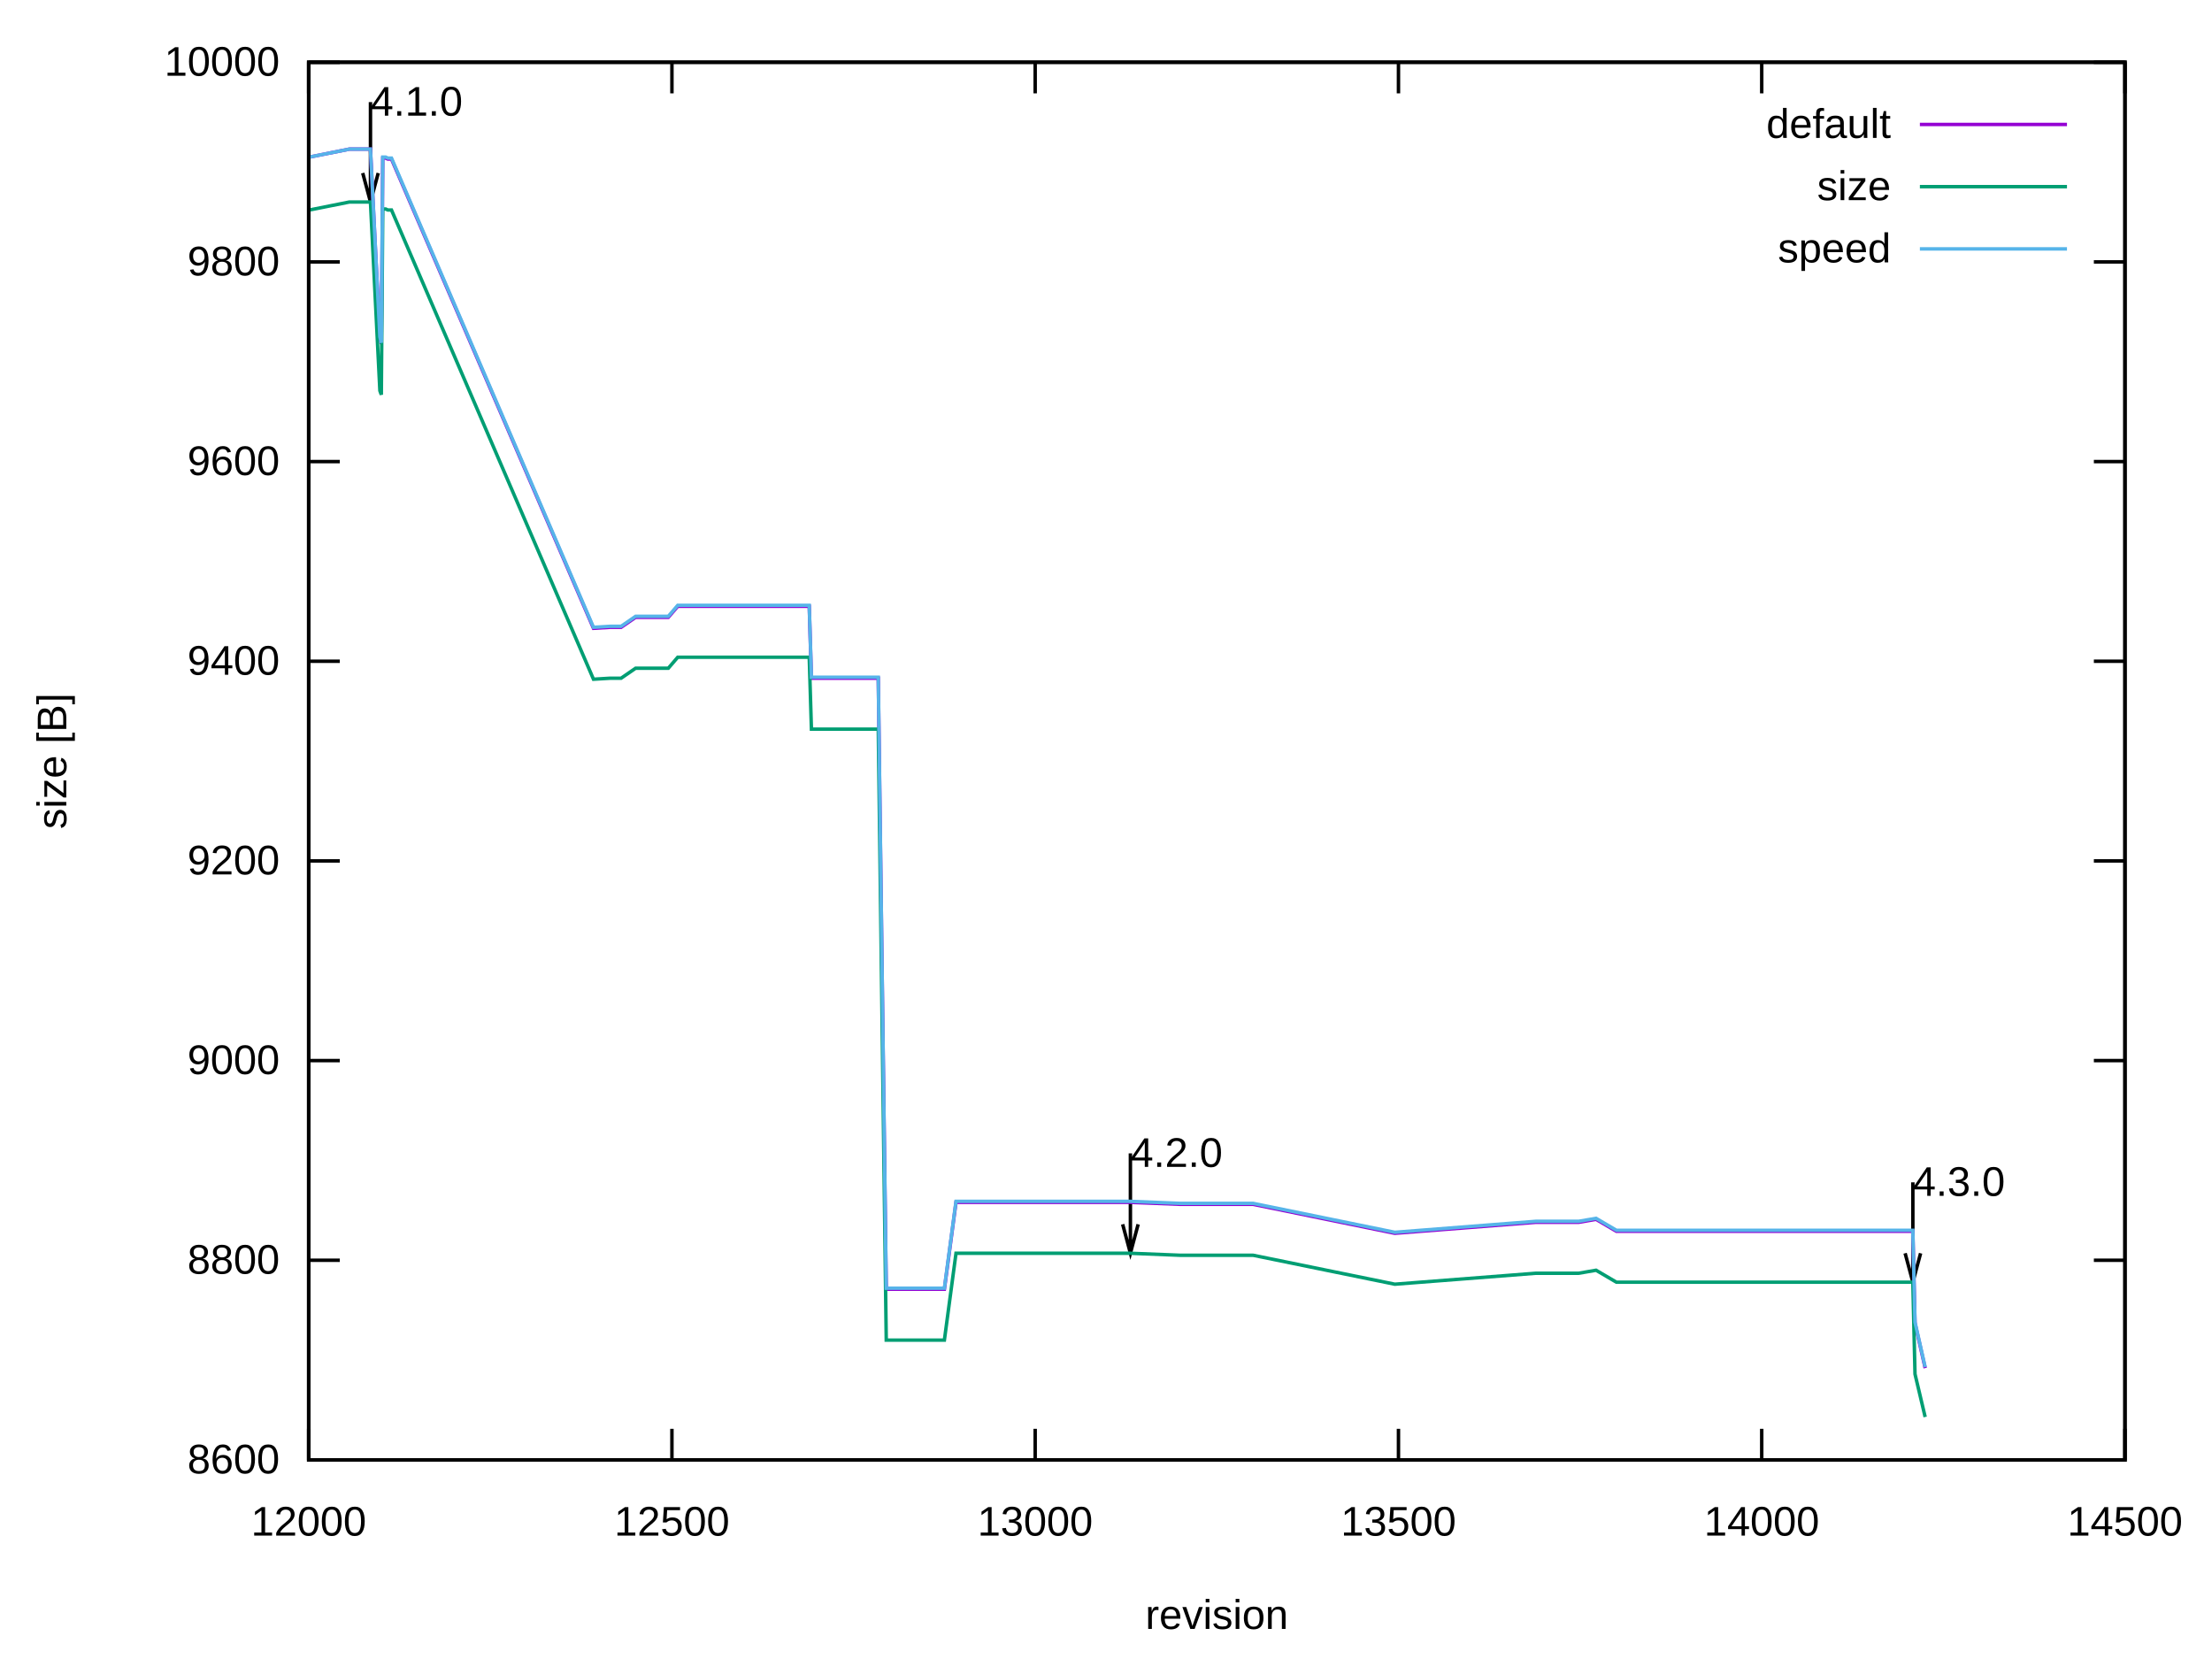
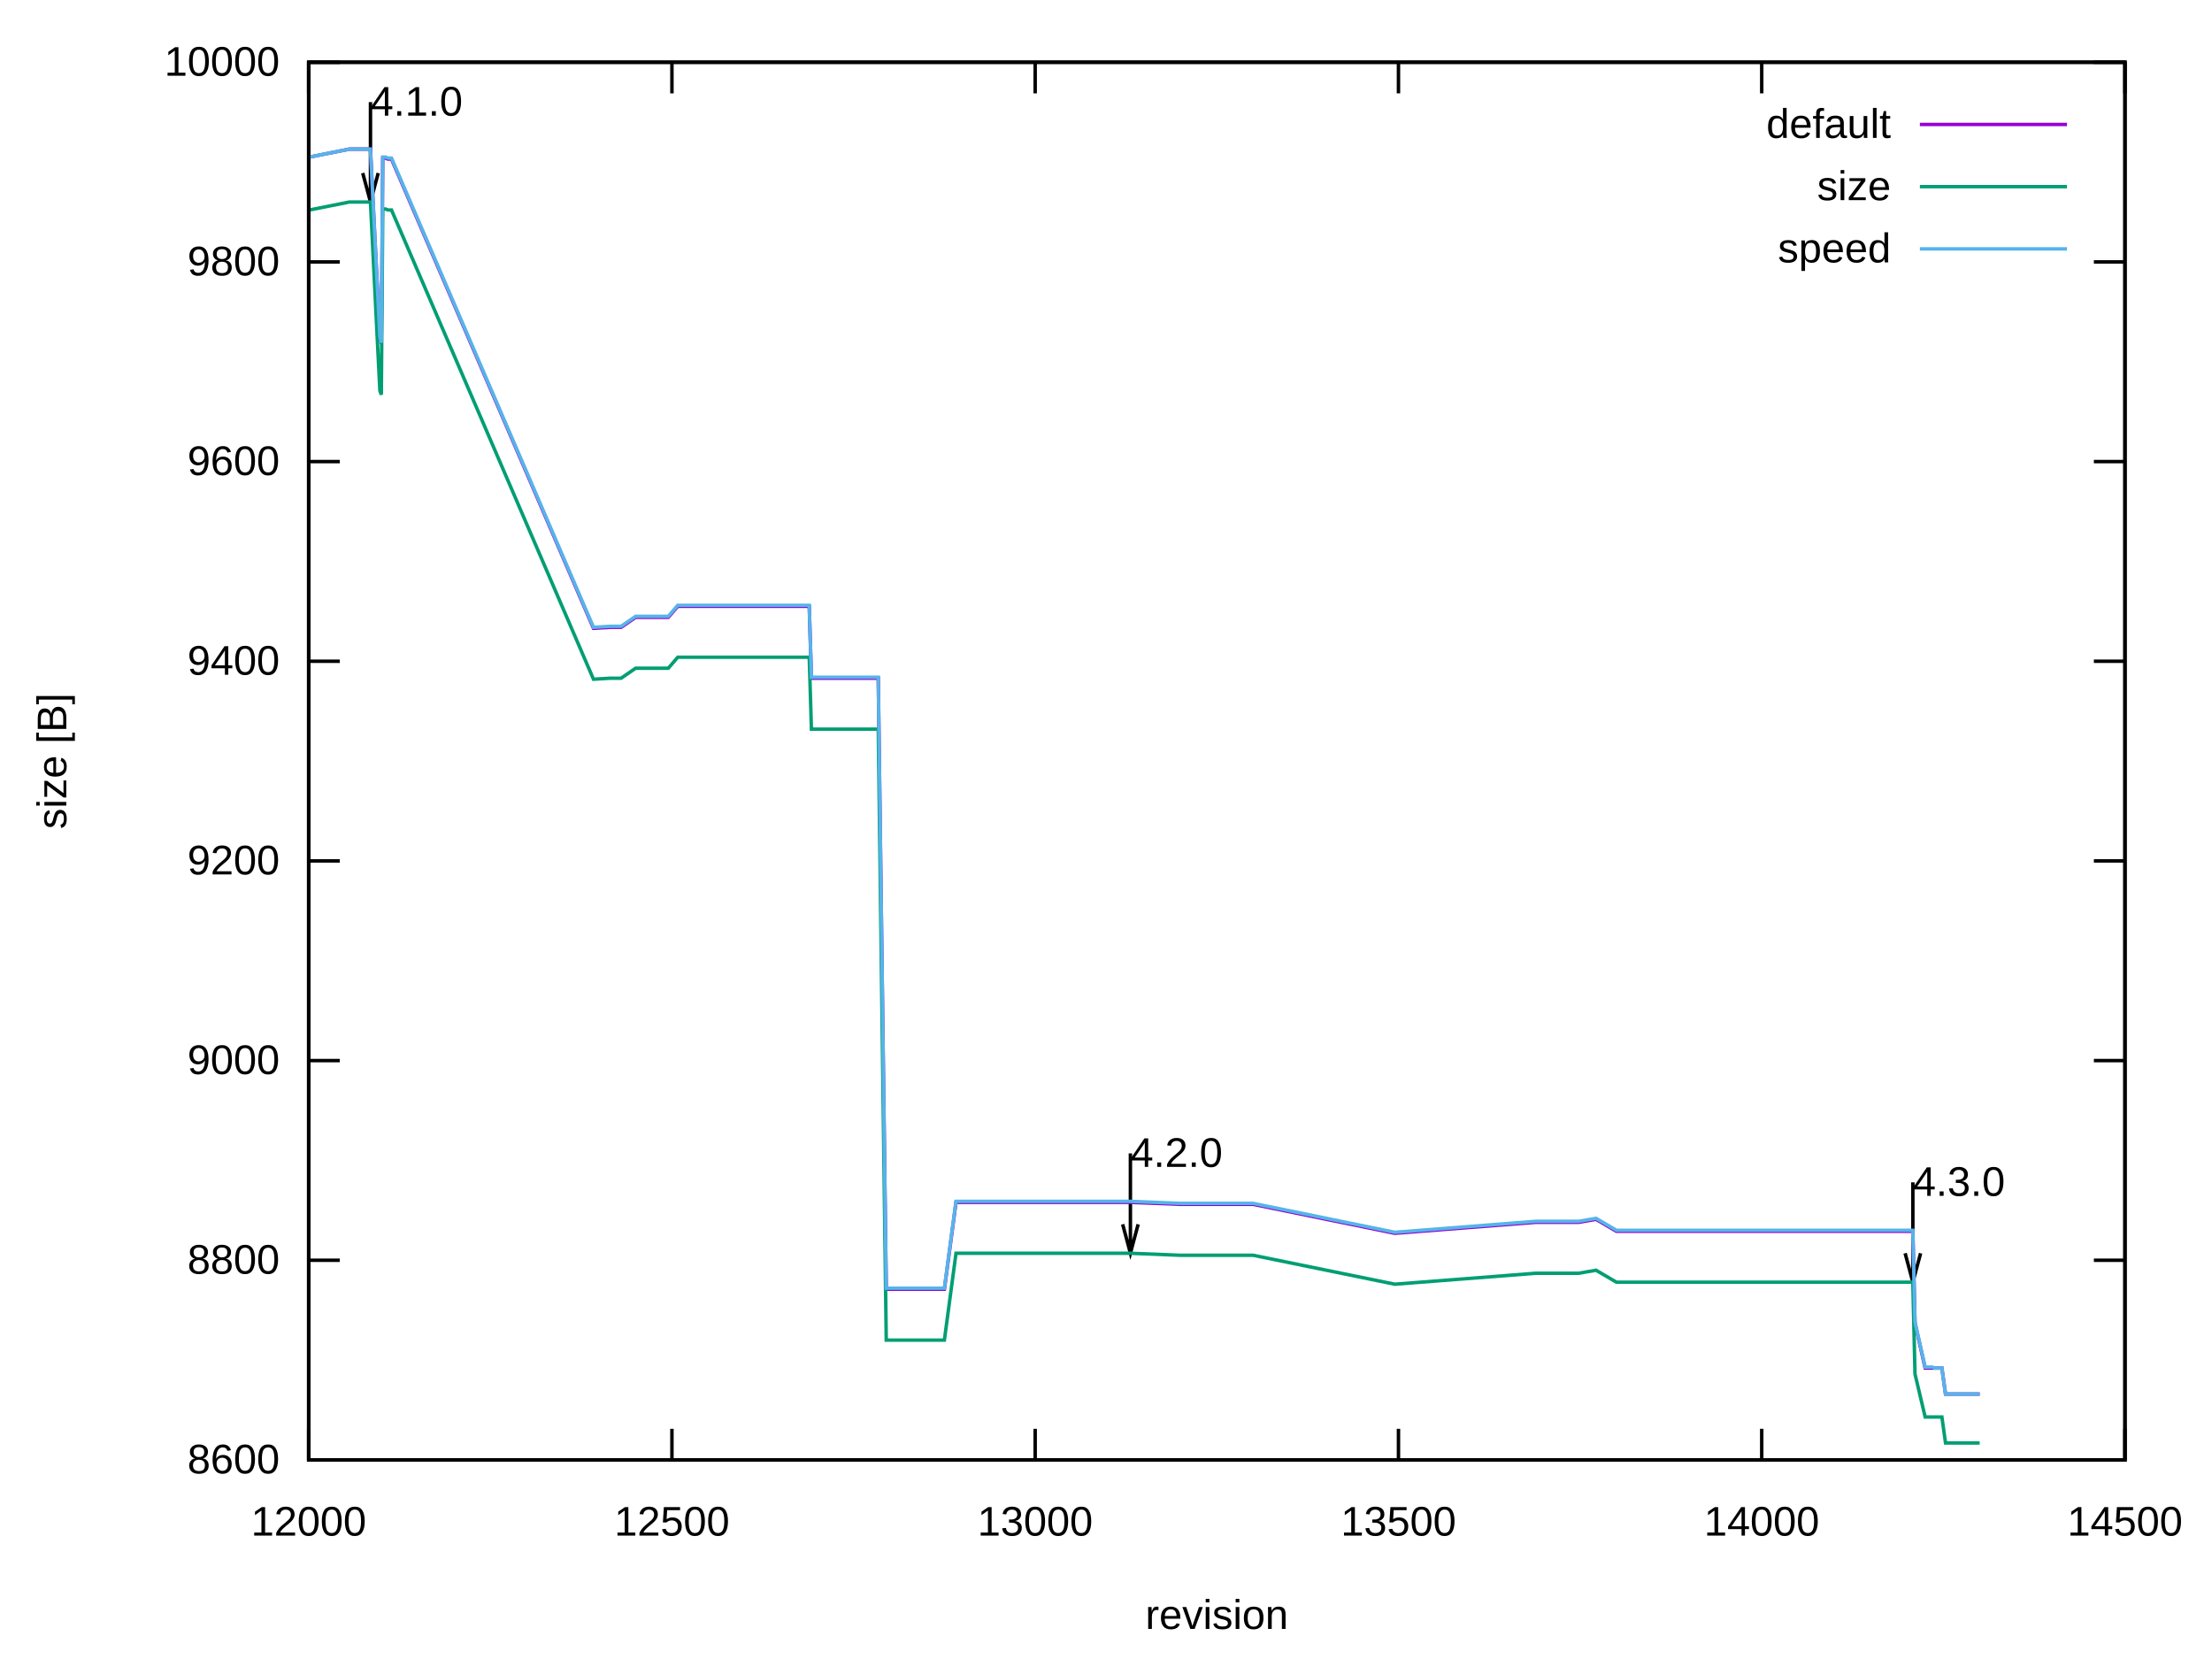
<svg xmlns="http://www.w3.org/2000/svg" xmlns:xlink="http://www.w3.org/1999/xlink" width="640" height="480" viewBox="0 0 640 480">
  <g id="gnuplot_canvas">
    <rect x="0" y="0" width="640" height="480" fill="none" />
    <defs>
      <circle id="gpDot" r="0.5" stroke-width="0.5" stroke="currentColor" />
      <path id="gpPt0" stroke-width="0.222" stroke="currentColor" d="M-1,0 h2 M0,-1 v2" />
      <path id="gpPt1" stroke-width="0.222" stroke="currentColor" d="M-1,-1 L1,1 M1,-1 L-1,1" />
      <path id="gpPt2" stroke-width="0.222" stroke="currentColor" d="M-1,0 L1,0 M0,-1 L0,1 M-1,-1 L1,1 M-1,1 L1,-1" />
      <rect id="gpPt3" stroke-width="0.222" stroke="currentColor" x="-1" y="-1" width="2" height="2" />
      <rect id="gpPt4" stroke-width="0.222" stroke="currentColor" fill="currentColor" x="-1" y="-1" width="2" height="2" />
      <circle id="gpPt5" stroke-width="0.222" stroke="currentColor" cx="0" cy="0" r="1" />
      <use xlink:href="#gpPt5" id="gpPt6" fill="currentColor" stroke="none" />
      <path id="gpPt7" stroke-width="0.222" stroke="currentColor" d="M0,-1.33 L-1.33,0.67 L1.33,0.67 z" />
      <use xlink:href="#gpPt7" id="gpPt8" fill="currentColor" stroke="none" />
      <use xlink:href="#gpPt7" id="gpPt9" stroke="currentColor" transform="rotate(180)" />
      <use xlink:href="#gpPt9" id="gpPt10" fill="currentColor" stroke="none" />
      <use xlink:href="#gpPt3" id="gpPt11" stroke="currentColor" transform="rotate(45)" />
      <use xlink:href="#gpPt11" id="gpPt12" fill="currentColor" stroke="none" />
      <path id="gpPt13" stroke-width="0.222" stroke="currentColor" d="M0,1.330 L1.265,0.411 L0.782,-1.067 L-0.782,-1.076 L-1.265,0.411 z" />
      <use xlink:href="#gpPt13" id="gpPt14" fill="currentColor" stroke="none" />
      <filter id="textbox" filterUnits="objectBoundingBox" x="0" y="0" height="1" width="1">
        <feFlood flood-color="white" flood-opacity="1" result="bgnd" />
        <feComposite in="SourceGraphic" in2="bgnd" operator="atop" />
      </filter>
      <filter id="greybox" filterUnits="objectBoundingBox" x="0" y="0" height="1" width="1">
        <feFlood flood-color="lightgrey" flood-opacity="1" result="grey" />
        <feComposite in="SourceGraphic" in2="grey" operator="atop" />
      </filter>
    </defs>
    <g fill="none" color="white" stroke="currentColor" stroke-width="1.00" stroke-linecap="butt" stroke-linejoin="miter">
</g>
    <g fill="none" color="black" stroke="currentColor" stroke-width="1.00" stroke-linecap="butt" stroke-linejoin="miter">
      <path stroke="black" d="M89.31,422.40 L98.31,422.40 M614.82,422.40 L605.82,422.40  " />
      <g transform="translate(80.92,426.30)" stroke="none" fill="black" font-family="Arial" font-size="12.00" text-anchor="end">
        <text>
          <tspan font-family="Arial"> 8600</tspan>
        </text>
      </g>
    </g>
    <g fill="none" color="black" stroke="currentColor" stroke-width="1.00" stroke-linecap="butt" stroke-linejoin="miter">
      <path stroke="black" d="M89.31,364.63 L98.31,364.63 M614.82,364.63 L605.82,364.63  " />
      <g transform="translate(80.92,368.53)" stroke="none" fill="black" font-family="Arial" font-size="12.00" text-anchor="end">
        <text>
          <tspan font-family="Arial"> 8800</tspan>
        </text>
      </g>
    </g>
    <g fill="none" color="black" stroke="currentColor" stroke-width="1.00" stroke-linecap="butt" stroke-linejoin="miter">
      <path stroke="black" d="M89.31,306.86 L98.31,306.86 M614.82,306.86 L605.82,306.86  " />
      <g transform="translate(80.92,310.76)" stroke="none" fill="black" font-family="Arial" font-size="12.00" text-anchor="end">
        <text>
          <tspan font-family="Arial"> 9000</tspan>
        </text>
      </g>
    </g>
    <g fill="none" color="black" stroke="currentColor" stroke-width="1.00" stroke-linecap="butt" stroke-linejoin="miter">
      <path stroke="black" d="M89.31,249.09 L98.31,249.09 M614.82,249.09 L605.82,249.09  " />
      <g transform="translate(80.92,252.99)" stroke="none" fill="black" font-family="Arial" font-size="12.00" text-anchor="end">
        <text>
          <tspan font-family="Arial"> 9200</tspan>
        </text>
      </g>
    </g>
    <g fill="none" color="black" stroke="currentColor" stroke-width="1.00" stroke-linecap="butt" stroke-linejoin="miter">
      <path stroke="black" d="M89.31,191.32 L98.31,191.32 M614.82,191.32 L605.82,191.32  " />
      <g transform="translate(80.92,195.22)" stroke="none" fill="black" font-family="Arial" font-size="12.00" text-anchor="end">
        <text>
          <tspan font-family="Arial"> 9400</tspan>
        </text>
      </g>
    </g>
    <g fill="none" color="black" stroke="currentColor" stroke-width="1.00" stroke-linecap="butt" stroke-linejoin="miter">
      <path stroke="black" d="M89.31,133.55 L98.31,133.55 M614.82,133.55 L605.82,133.55  " />
      <g transform="translate(80.92,137.45)" stroke="none" fill="black" font-family="Arial" font-size="12.00" text-anchor="end">
        <text>
          <tspan font-family="Arial"> 9600</tspan>
        </text>
      </g>
    </g>
    <g fill="none" color="black" stroke="currentColor" stroke-width="1.00" stroke-linecap="butt" stroke-linejoin="miter">
      <path stroke="black" d="M89.31,75.78 L98.31,75.78 M614.82,75.78 L605.82,75.78  " />
      <g transform="translate(80.92,79.68)" stroke="none" fill="black" font-family="Arial" font-size="12.00" text-anchor="end">
        <text>
          <tspan font-family="Arial"> 9800</tspan>
        </text>
      </g>
    </g>
    <g fill="none" color="black" stroke="currentColor" stroke-width="1.00" stroke-linecap="butt" stroke-linejoin="miter">
      <path stroke="black" d="M89.31,18.01 L98.31,18.01 M614.82,18.01 L605.82,18.01  " />
      <g transform="translate(80.92,21.91)" stroke="none" fill="black" font-family="Arial" font-size="12.00" text-anchor="end">
        <text>
          <tspan font-family="Arial"> 10000</tspan>
        </text>
      </g>
    </g>
    <g fill="none" color="black" stroke="currentColor" stroke-width="1.00" stroke-linecap="butt" stroke-linejoin="miter">
      <path stroke="black" d="M89.31,422.40 L89.31,413.40 M89.31,18.01 L89.31,27.01  " />
      <g transform="translate(89.31,444.30)" stroke="none" fill="black" font-family="Arial" font-size="12.00" text-anchor="middle">
        <text>
          <tspan font-family="Arial"> 12000</tspan>
        </text>
      </g>
    </g>
    <g fill="none" color="black" stroke="currentColor" stroke-width="1.00" stroke-linecap="butt" stroke-linejoin="miter">
      <path stroke="black" d="M194.41,422.40 L194.41,413.40 M194.41,18.01 L194.41,27.01  " />
      <g transform="translate(194.41,444.30)" stroke="none" fill="black" font-family="Arial" font-size="12.00" text-anchor="middle">
        <text>
          <tspan font-family="Arial"> 12500</tspan>
        </text>
      </g>
    </g>
    <g fill="none" color="black" stroke="currentColor" stroke-width="1.00" stroke-linecap="butt" stroke-linejoin="miter">
      <path stroke="black" d="M299.51,422.40 L299.51,413.40 M299.51,18.01 L299.51,27.01  " />
      <g transform="translate(299.51,444.30)" stroke="none" fill="black" font-family="Arial" font-size="12.00" text-anchor="middle">
        <text>
          <tspan font-family="Arial"> 13000</tspan>
        </text>
      </g>
    </g>
    <g fill="none" color="black" stroke="currentColor" stroke-width="1.00" stroke-linecap="butt" stroke-linejoin="miter">
      <path stroke="black" d="M404.62,422.40 L404.62,413.40 M404.62,18.01 L404.62,27.01  " />
      <g transform="translate(404.62,444.30)" stroke="none" fill="black" font-family="Arial" font-size="12.00" text-anchor="middle">
        <text>
          <tspan font-family="Arial"> 13500</tspan>
        </text>
      </g>
    </g>
    <g fill="none" color="black" stroke="currentColor" stroke-width="1.00" stroke-linecap="butt" stroke-linejoin="miter">
      <path stroke="black" d="M509.72,422.40 L509.72,413.40 M509.72,18.01 L509.72,27.01  " />
      <g transform="translate(509.72,444.30)" stroke="none" fill="black" font-family="Arial" font-size="12.00" text-anchor="middle">
        <text>
          <tspan font-family="Arial"> 14000</tspan>
        </text>
      </g>
    </g>
    <g fill="none" color="black" stroke="currentColor" stroke-width="1.00" stroke-linecap="butt" stroke-linejoin="miter">
      <path stroke="black" d="M614.82,422.40 L614.82,413.40 M614.82,18.01 L614.82,27.01  " />
      <g transform="translate(614.82,444.30)" stroke="none" fill="black" font-family="Arial" font-size="12.00" text-anchor="middle">
        <text>
          <tspan font-family="Arial"> 14500</tspan>
        </text>
      </g>
    </g>
    <g fill="none" color="black" stroke="currentColor" stroke-width="1.00" stroke-linecap="butt" stroke-linejoin="miter">
</g>
    <g fill="none" color="black" stroke="currentColor" stroke-width="1.00" stroke-linecap="butt" stroke-linejoin="miter">
      <path stroke="black" d="M89.31,18.01 L89.31,422.40 L614.82,422.40 L614.82,18.01 L89.31,18.01 Z  " />
      <g transform="translate(107.18,33.46)" stroke="none" fill="black" font-family="Arial" font-size="12.00" text-anchor="start">
        <text>
          <tspan font-family="Arial">4.1.0</tspan>
        </text>
      </g>
      <g transform="translate(327.05,337.62)" stroke="none" fill="black" font-family="Arial" font-size="12.00" text-anchor="start">
        <text>
          <tspan font-family="Arial">4.2.0</tspan>
        </text>
      </g>
      <g transform="translate(553.44,346.00)" stroke="none" fill="black" font-family="Arial" font-size="12.00" text-anchor="start">
        <text>
          <tspan font-family="Arial">4.3.0</tspan>
        </text>
      </g>
      <path stroke="black" d="M104.95,50.07 L107.19,58.44 L109.43,50.07 M107.19,29.55 L107.19,58.44 M324.82,354.23 L327.06,362.60 L329.30,354.23   M327.06,333.71 L327.06,362.60 M551.21,362.61 L553.45,370.97 L555.69,362.61 M553.45,342.09 L553.45,370.97  " />
    </g>
    <g fill="none" color="black" stroke="currentColor" stroke-width="1.00" stroke-linecap="butt" stroke-linejoin="miter">
      <g transform="translate(19.18,220.21) rotate(270)" stroke="none" fill="black" font-family="Arial" font-size="12.00" text-anchor="middle">
        <text>
          <tspan font-family="Arial">size [B]</tspan>
        </text>
      </g>
    </g>
    <g fill="none" color="black" stroke="currentColor" stroke-width="1.00" stroke-linecap="butt" stroke-linejoin="miter">
      <g transform="translate(352.06,471.30)" stroke="none" fill="black" font-family="Arial" font-size="12.00" text-anchor="middle">
        <text>
          <tspan font-family="Arial">revision</tspan>
        </text>
      </g>
    </g>
    <g fill="none" color="black" stroke="currentColor" stroke-width="1.00" stroke-linecap="butt" stroke-linejoin="miter">
</g>
    <g id="gnuplot_plot_1">
      <g fill="none" color="black" stroke="currentColor" stroke-width="1.00" stroke-linecap="butt" stroke-linejoin="miter">
        <g transform="translate(547.09,39.91)" stroke="none" fill="black" font-family="Arial" font-size="12.00" text-anchor="end">
          <text>
            <tspan font-family="Arial">default</tspan>
          </text>
        </g>
      </g>
      <g fill="none" color="black" stroke="currentColor" stroke-width="1.00" stroke-linecap="butt" stroke-linejoin="miter">
-         <path stroke="rgb(148,   0, 211)" d="M555.48,36.01 L598.04,36.01 M89.52,45.45 L101.08,43.14 L107.18,43.14 L109.91,97.73 L110.33,99.47 L110.75,45.74   L111.59,45.74 L112.22,46.03 L113.27,46.03 L171.71,181.79 L176.54,181.50 L179.70,181.50 L183.90,178.61 L186.84,178.61   L191.89,178.61 L193.36,178.61 L196.09,175.43 L224.26,175.43 L230.78,175.43 L234.14,175.43 L234.77,196.23 L246.12,196.23   L254.11,196.23 L256.42,373.01 L263.15,373.01 L270.51,373.01 L273.24,373.01 L276.60,347.88 L278.49,347.88 L293.00,347.88   L327.05,347.88 L341.55,348.45 L362.58,348.45 L403.56,356.83 L444.34,353.65 L446.45,353.65 L448.55,353.65 L456.75,353.65   L461.79,352.79 L467.68,356.25 L488.70,356.25 L509.72,356.25 L548.40,356.25 L553.44,356.25 L554.07,382.83 L557.01,395.83    " />
+         <path stroke="rgb(148,   0, 211)" d="M555.48,36.01 L598.04,36.01 M89.52,45.45 L101.08,43.14 L107.18,43.14 L109.91,97.73 L110.33,99.47 L110.75,45.74   L111.59,45.74 L112.22,46.03 L113.27,46.03 L171.71,181.79 L176.54,181.50 L179.70,181.50 L183.90,178.61 L186.84,178.61   L191.89,178.61 L193.36,178.61 L196.09,175.43 L224.26,175.43 L230.78,175.43 L234.14,175.43 L234.77,196.23 L246.12,196.23   L254.11,196.23 L256.42,373.01 L263.15,373.01 L270.51,373.01 L273.24,373.01 L276.60,347.88 L278.49,347.88 L293.00,347.88   L327.05,347.88 L341.55,348.45 L362.58,348.45 L403.56,356.83 L444.34,353.65 L446.45,353.65 L448.55,353.65 L456.75,353.65   L461.79,352.79 L467.68,356.25 L488.70,356.25 L509.72,356.25 L548.40,356.25 L553.44,356.25 L554.07,382.83 L557.01,395.83   L559.12,395.83 L559.75,395.83 L561.43,395.83 L561.85,395.83 L562.90,403.34 L572.78,403.34  " />
      </g>
    </g>
    <g id="gnuplot_plot_2">
      <g fill="none" color="black" stroke="currentColor" stroke-width="1.00" stroke-linecap="butt" stroke-linejoin="miter">
        <g transform="translate(547.09,57.91)" stroke="none" fill="black" font-family="Arial" font-size="12.00" text-anchor="end">
          <text>
            <tspan font-family="Arial">size</tspan>
          </text>
        </g>
      </g>
      <g fill="none" color="black" stroke="currentColor" stroke-width="1.00" stroke-linecap="butt" stroke-linejoin="miter">
-         <path stroke="rgb(  0, 158, 115)" d="M555.48,54.01 L598.04,54.01 M89.52,60.76 L101.08,58.45 L107.18,58.45 L109.91,113.04 L110.33,114.20 L110.75,60.47   L111.59,60.47 L112.22,60.76 L113.27,60.76 L171.71,196.52 L176.54,196.23 L179.70,196.23 L183.90,193.34 L186.84,193.34   L191.89,193.34 L193.36,193.34 L196.09,190.16 L224.26,190.16 L230.78,190.16 L234.14,190.16 L234.77,210.96 L246.12,210.96   L254.11,210.96 L256.42,387.74 L263.15,387.74 L270.51,387.74 L273.24,387.74 L276.60,362.61 L278.49,362.61 L293.00,362.61   L327.05,362.61 L341.55,363.19 L362.58,363.19 L403.56,371.56 L444.34,368.39 L446.45,368.39 L448.55,368.39 L456.75,368.39   L461.79,367.52 L467.68,370.98 L488.70,370.98 L509.72,370.98 L548.40,370.98 L553.44,370.98 L554.07,397.56 L557.01,409.98    " />
+         <path stroke="rgb(  0, 158, 115)" d="M555.48,54.01 L598.04,54.01 M89.52,60.76 L101.08,58.45 L107.18,58.45 L109.91,113.04 L110.33,114.20 L110.75,60.47   L111.59,60.47 L112.22,60.76 L113.27,60.76 L171.71,196.52 L176.54,196.23 L179.70,196.23 L183.90,193.34 L186.84,193.34   L191.89,193.34 L193.36,193.34 L196.09,190.16 L224.26,190.16 L230.78,190.16 L234.14,190.16 L234.77,210.96 L246.12,210.96   L254.11,210.96 L256.42,387.74 L263.15,387.74 L270.51,387.74 L273.24,387.74 L276.60,362.61 L278.49,362.61 L293.00,362.61   L327.05,362.61 L341.55,363.19 L362.58,363.19 L403.56,371.56 L444.34,368.39 L446.45,368.39 L448.55,368.39 L456.75,368.39   L461.79,367.52 L467.68,370.98 L488.70,370.98 L509.72,370.98 L548.40,370.98 L553.44,370.98 L554.07,397.56 L557.01,409.98   L559.12,409.98 L559.75,409.98 L561.43,409.98 L561.85,409.98 L562.90,417.49 L572.78,417.49  " />
      </g>
    </g>
    <g id="gnuplot_plot_3">
      <g fill="none" color="black" stroke="currentColor" stroke-width="1.00" stroke-linecap="butt" stroke-linejoin="miter">
        <g transform="translate(547.09,75.91)" stroke="none" fill="black" font-family="Arial" font-size="12.00" text-anchor="end">
          <text>
            <tspan font-family="Arial">speed</tspan>
          </text>
        </g>
      </g>
      <g fill="none" color="black" stroke="currentColor" stroke-width="1.00" stroke-linecap="butt" stroke-linejoin="miter">
-         <path stroke="rgb( 86, 180, 233)" d="M555.48,72.01 L598.04,72.01 M89.52,45.45 L101.08,43.14 L107.18,43.14 L109.91,97.44 L110.33,99.18 L110.75,45.45   L111.59,45.45 L112.22,45.74 L113.27,45.74 L171.71,181.50 L176.54,181.21 L179.70,181.21 L183.90,178.32 L186.84,178.32   L191.89,178.32 L193.36,178.32 L196.09,175.14 L224.26,175.14 L230.78,175.14 L234.14,175.14 L234.77,195.94 L246.12,195.94   L254.11,195.94 L256.42,372.72 L263.15,372.72 L270.51,372.72 L273.24,372.72 L276.60,347.59 L278.49,347.59 L293.00,347.59   L327.05,347.59 L341.55,348.17 L362.58,348.17 L403.56,356.54 L444.34,353.36 L446.45,353.36 L448.55,353.36 L456.75,353.36   L461.79,352.50 L467.68,355.96 L488.70,355.96 L509.72,355.96 L548.40,355.96 L553.44,355.96 L554.07,382.54 L557.01,395.54    " />
+         <path stroke="rgb( 86, 180, 233)" d="M555.48,72.01 L598.04,72.01 M89.52,45.45 L101.08,43.14 L107.18,43.14 L109.91,97.44 L110.33,99.18 L110.75,45.45   L111.59,45.45 L112.22,45.74 L113.27,45.74 L171.71,181.50 L176.54,181.21 L179.70,181.21 L183.90,178.32 L186.84,178.32   L191.89,178.32 L193.36,178.32 L196.09,175.14 L224.26,175.14 L230.78,175.14 L234.14,175.14 L234.77,195.94 L246.12,195.94   L254.11,195.94 L256.42,372.72 L263.15,372.72 L270.51,372.72 L273.24,372.72 L276.60,347.59 L278.49,347.59 L293.00,347.59   L327.05,347.59 L341.55,348.17 L362.58,348.17 L403.56,356.54 L444.34,353.36 L446.45,353.36 L448.55,353.36 L456.75,353.36   L461.79,352.50 L467.68,355.96 L488.70,355.96 L509.72,355.96 L548.40,355.96 L553.44,355.96 L554.07,382.54 L557.01,395.54   L559.12,395.54 L559.75,395.83 L561.43,395.83 L561.85,395.83 L562.90,403.34 L572.78,403.34  " />
      </g>
    </g>
    <g fill="none" color="white" stroke="rgb( 86, 180, 233)" stroke-width="2.00" stroke-linecap="butt" stroke-linejoin="miter">
</g>
    <g fill="none" color="black" stroke="currentColor" stroke-width="2.00" stroke-linecap="butt" stroke-linejoin="miter">
</g>
    <g fill="none" color="black" stroke="black" stroke-width="1.00" stroke-linecap="butt" stroke-linejoin="miter">
</g>
    <g fill="none" color="black" stroke="currentColor" stroke-width="1.00" stroke-linecap="butt" stroke-linejoin="miter">
      <path stroke="black" d="M89.31,18.01 L89.31,422.40 L614.82,422.40 L614.82,18.01 L89.31,18.01 Z  " />
    </g>
    <g fill="none" color="black" stroke="currentColor" stroke-width="1.00" stroke-linecap="butt" stroke-linejoin="miter">
</g>
  </g>
</svg>
